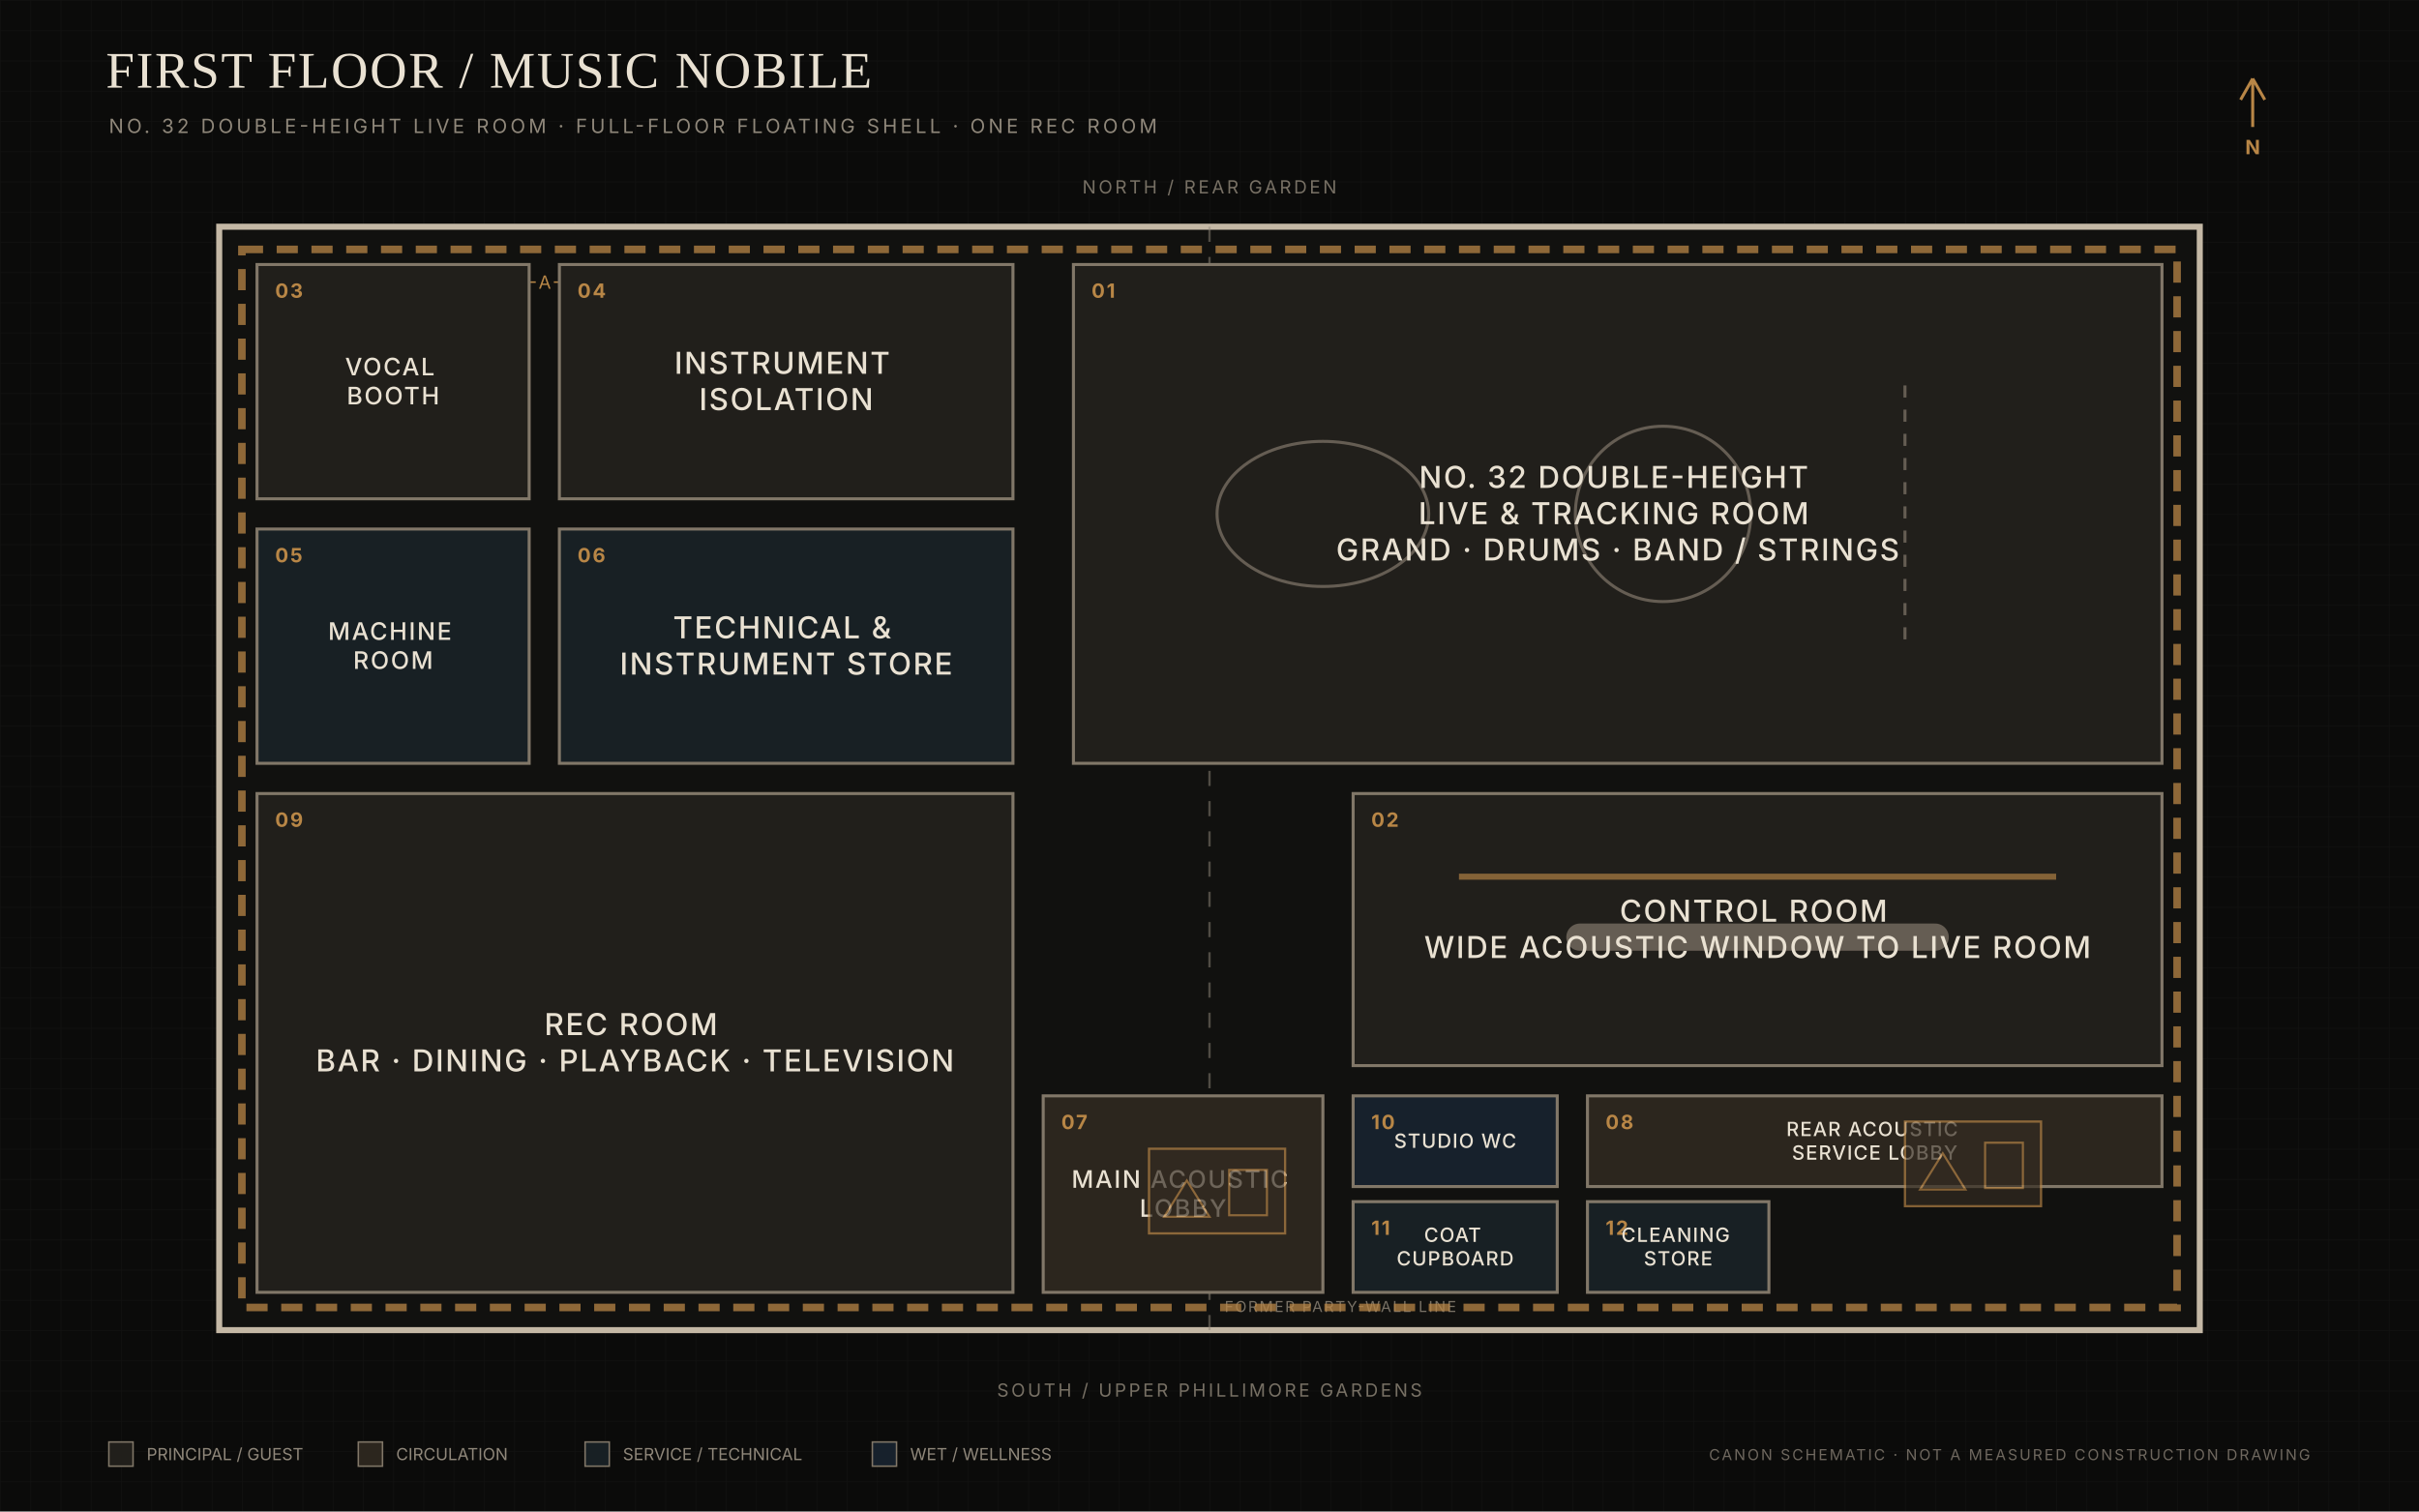
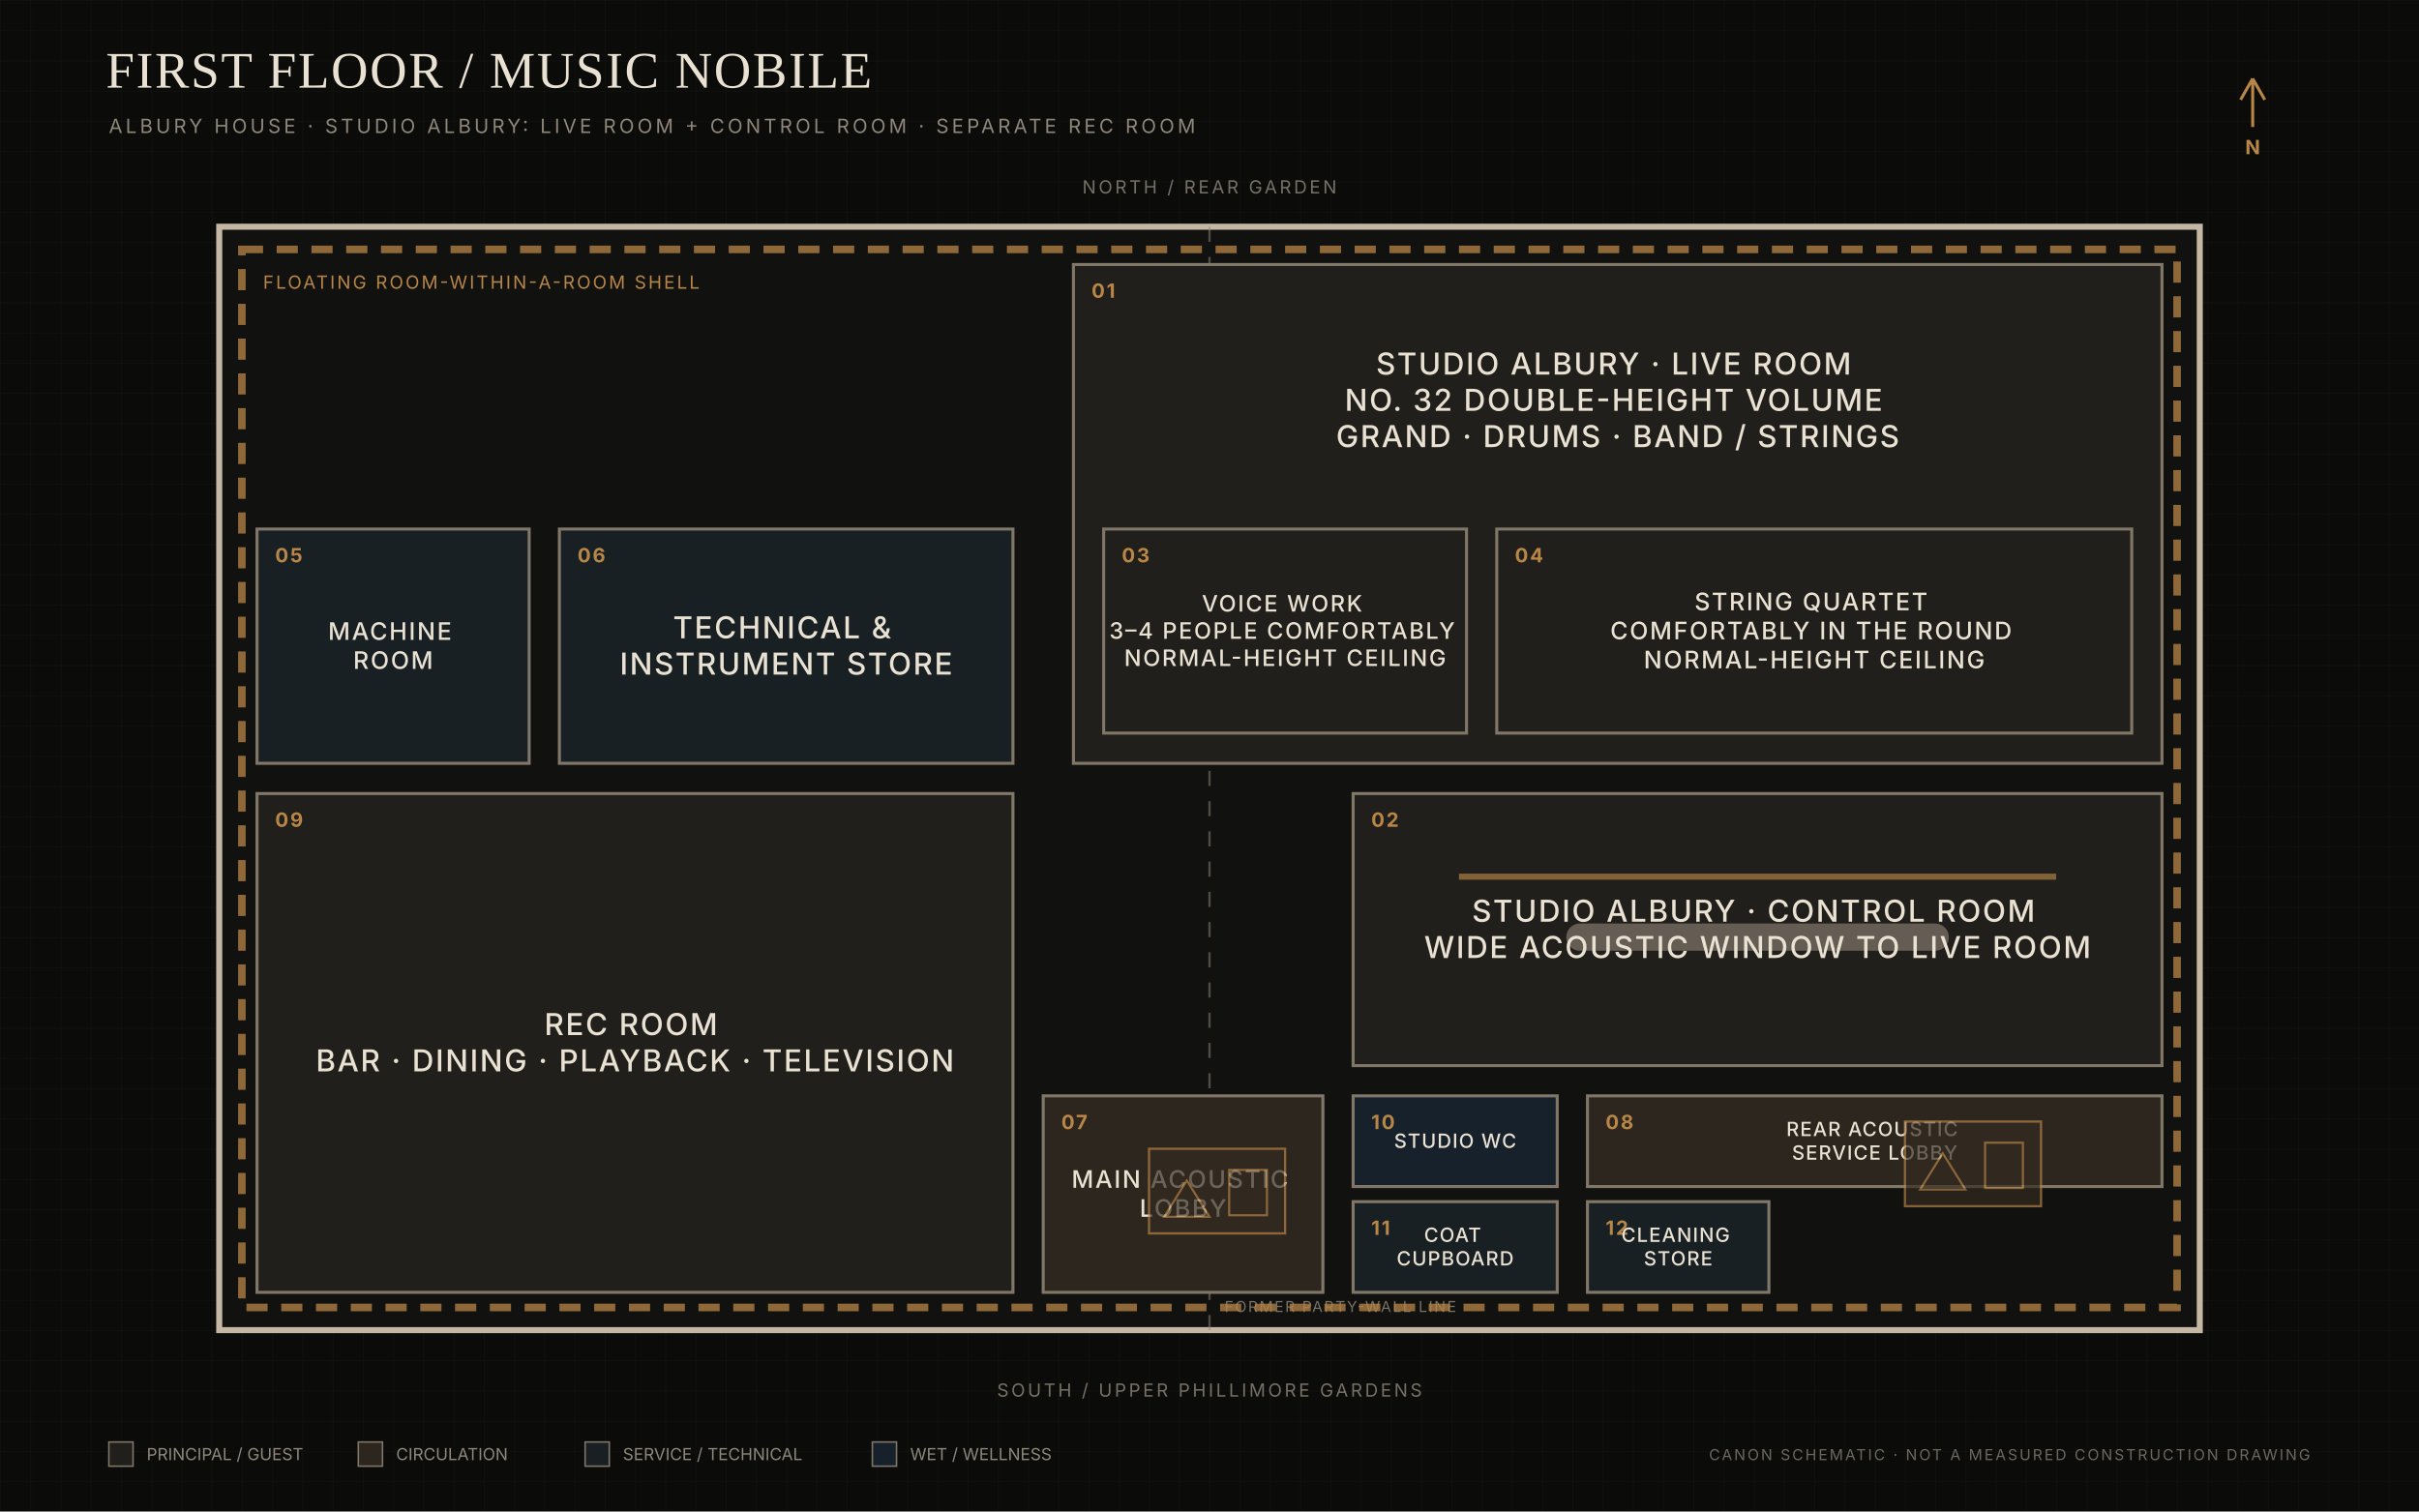
<svg xmlns="http://www.w3.org/2000/svg" width="1600" height="1000" viewBox="0 0 1600 1000" role="img" aria-labelledby="title desc">
  <rect width="1600" height="1000" fill="#0b0b0a" />
  <defs>
    <pattern id="grid" width="20" height="20" patternUnits="userSpaceOnUse">
      <path d="M20 0H0V20" fill="none" stroke="#ffffff" stroke-opacity=".025" stroke-width="1" />
    </pattern>
  </defs>
  <rect width="1600" height="1000" fill="url(#grid)" />
  <text x="70" y="58" fill="#e9e1d2" font-family="Georgia, Times New Roman, serif" font-size="34" letter-spacing="1.1">FIRST FLOOR / MUSIC NOBILE</text>
-   <text x="72" y="88" fill="#8f877a" font-family="Inter, Avenir Next, Helvetica Neue, Arial, sans-serif" font-size="13" letter-spacing="2.1">NO. 32 DOUBLE-HEIGHT LIVE ROOM · FULL-FLOOR FLOATING SHELL · ONE REC ROOM</text>
+   <text x="72" y="88" fill="#8f877a" font-family="Inter, Avenir Next, Helvetica Neue, Arial, sans-serif" font-size="13" letter-spacing="2.1">ALBURY HOUSE · STUDIO ALBURY: LIVE ROOM + CONTROL ROOM · SEPARATE REC ROOM</text>
  <g transform="translate(1490 54)">
    <path d="M0 30V-2M0-2l-8 14M0-2l8 14" stroke="#b88646" stroke-width="2" fill="none" />
    <text x="0" y="48" text-anchor="middle" fill="#b88646" font-family="Inter, Avenir Next, Helvetica Neue, Arial, sans-serif" font-size="13" font-weight="700">N</text>
  </g>
  <text x="800" y="128" text-anchor="middle" fill="#777064" font-family="Inter, Avenir Next, Helvetica Neue, Arial, sans-serif" font-size="12" letter-spacing="1.7">NORTH / REAR GARDEN</text>
  <rect x="145" y="150" width="1310" height="730" fill="#11110f" stroke="#c4b8a5" stroke-width="4" />
  <path d="M800 150V880" stroke="#8f877a" stroke-width="1.5" stroke-dasharray="10 10" opacity=".5" />
  <text x="810" y="868" fill="#777064" font-family="Inter, Avenir Next, Helvetica Neue, Arial, sans-serif" font-size="10" letter-spacing="1">FORMER PARTY-WALL LINE</text>
  <rect x="160" y="165" width="1280" height="700" fill="none" stroke="#b88646" stroke-width="5" stroke-dasharray="14 9" opacity=".75" />
  <text x="174" y="191" fill="#b88646" font-family="Inter, Avenir Next, Helvetica Neue, Arial, sans-serif" font-size="12" letter-spacing="1.4">FLOATING ROOM-WITHIN-A-ROOM SHELL</text>
  <g>
    <rect x="710" y="175" width="720" height="330" fill="#211f1b" stroke="#817768" stroke-width="2" />
-     <ellipse cx="875" cy="340" rx="70" ry="48" fill="none" stroke="#655d53" stroke-width="2" />
-     <circle cx="1100" cy="340" r="58" fill="none" stroke="#655d53" stroke-width="2" />
-     <path d="M1260 255v170" stroke="#655d53" stroke-width="2" stroke-dasharray="8 8" />
    <text x="722" y="197" fill="#b88646" font-family="Inter, Avenir Next, Helvetica Neue, Arial, sans-serif" font-size="13" font-weight="700" letter-spacing="1.2">01</text>
-     <text x="1070" y="322.8" text-anchor="middle" fill="#e9e1d2" font-family="Inter, Avenir Next, Helvetica Neue, Arial, sans-serif" font-size="20" font-weight="500" letter-spacing="1.1">
-       <tspan x="1070" dy="0">NO. 32 DOUBLE-HEIGHT</tspan>
-       <tspan x="1070" dy="24">LIVE &amp; TRACKING ROOM</tspan>
+     <text x="1070" y="247.8" text-anchor="middle" fill="#e9e1d2" font-family="Inter, Avenir Next, Helvetica Neue, Arial, sans-serif" font-size="20" font-weight="500" letter-spacing="1.1">
+       <tspan x="1070" dy="0">STUDIO ALBURY · LIVE ROOM</tspan>
+       <tspan x="1070" dy="24">NO. 32 DOUBLE-HEIGHT VOLUME</tspan>
      <tspan x="1070" dy="24">GRAND · DRUMS · BAND / STRINGS</tspan>
    </text>
+     <g>
+       <rect x="730" y="350" width="240" height="135" fill="#211f1b" stroke="#817768" stroke-width="2" />
+       <text x="742" y="372" fill="#b88646" font-family="Inter, Avenir Next, Helvetica Neue, Arial, sans-serif" font-size="13" font-weight="700" letter-spacing="1.2">03</text>
+       <text x="850" y="404.6" text-anchor="middle" fill="#e9e1d2" font-family="Inter, Avenir Next, Helvetica Neue, Arial, sans-serif" font-size="15" font-weight="500" letter-spacing="1.1">
+         <tspan x="850" dy="0">VOICE WORK</tspan>
+         <tspan x="850" dy="18">3–4 PEOPLE COMFORTABLY</tspan>
+         <tspan x="850" dy="18">NORMAL-HEIGHT CEILING</tspan>
+       </text>
+     </g>
+     <g>
+       <rect x="990" y="350" width="420" height="135" fill="#211f1b" stroke="#817768" stroke-width="2" />
+       <text x="1002" y="372" fill="#b88646" font-family="Inter, Avenir Next, Helvetica Neue, Arial, sans-serif" font-size="13" font-weight="700" letter-spacing="1.2">04</text>
+       <text x="1200" y="403.74" text-anchor="middle" fill="#e9e1d2" font-family="Inter, Avenir Next, Helvetica Neue, Arial, sans-serif" font-size="16" font-weight="500" letter-spacing="1.1">
+         <tspan x="1200" dy="0">STRING QUARTET</tspan>
+         <tspan x="1200" dy="19.2">COMFORTABLY IN THE ROUND</tspan>
+         <tspan x="1200" dy="19.2">NORMAL-HEIGHT CEILING</tspan>
+       </text>
+     </g>
  </g>
  <g>
    <rect x="895" y="525" width="535" height="180" fill="#211f1b" stroke="#817768" stroke-width="2" />
    <path d="M965 580H1360" stroke="#b88646" stroke-width="4" opacity=".65" />
    <path d="M1045 620H1280" stroke="#655d53" stroke-width="18" stroke-linecap="round" />
    <text x="907" y="547" fill="#b88646" font-family="Inter, Avenir Next, Helvetica Neue, Arial, sans-serif" font-size="13" font-weight="700" letter-spacing="1.2">02</text>
    <text x="1162.5" y="609.8" text-anchor="middle" fill="#e9e1d2" font-family="Inter, Avenir Next, Helvetica Neue, Arial, sans-serif" font-size="20" font-weight="500" letter-spacing="1.1">
-       <tspan x="1162.5" dy="0">CONTROL ROOM</tspan>
+       <tspan x="1162.5" dy="0">STUDIO ALBURY · CONTROL ROOM</tspan>
      <tspan x="1162.5" dy="24">WIDE ACOUSTIC WINDOW TO LIVE ROOM</tspan>
-     </text>
-   </g>
-   <g>
-     <rect x="170" y="175" width="180" height="155" fill="#211f1b" stroke="#817768" stroke-width="2" />
-     <text x="182" y="197" fill="#b88646" font-family="Inter, Avenir Next, Helvetica Neue, Arial, sans-serif" font-size="13" font-weight="700" letter-spacing="1.2">03</text>
-     <text x="260" y="248.34" text-anchor="middle" fill="#e9e1d2" font-family="Inter, Avenir Next, Helvetica Neue, Arial, sans-serif" font-size="16" font-weight="500" letter-spacing="1.1">
-       <tspan x="260" dy="0">VOCAL</tspan>
-       <tspan x="260" dy="19.2">BOOTH</tspan>
-     </text>
-   </g>
-   <g>
-     <rect x="370" y="175" width="300" height="155" fill="#211f1b" stroke="#817768" stroke-width="2" />
-     <text x="382" y="197" fill="#b88646" font-family="Inter, Avenir Next, Helvetica Neue, Arial, sans-serif" font-size="13" font-weight="700" letter-spacing="1.2">04</text>
-     <text x="520" y="247.3" text-anchor="middle" fill="#e9e1d2" font-family="Inter, Avenir Next, Helvetica Neue, Arial, sans-serif" font-size="20" font-weight="500" letter-spacing="1.1">
-       <tspan x="520" dy="0">INSTRUMENT</tspan>
-       <tspan x="520" dy="24">ISOLATION</tspan>
    </text>
  </g>
  <g>
    <rect x="170" y="350" width="180" height="155" fill="#182024" stroke="#817768" stroke-width="2" />
    <text x="182" y="372" fill="#b88646" font-family="Inter, Avenir Next, Helvetica Neue, Arial, sans-serif" font-size="13" font-weight="700" letter-spacing="1.2">05</text>
    <text x="260" y="423.34" text-anchor="middle" fill="#e9e1d2" font-family="Inter, Avenir Next, Helvetica Neue, Arial, sans-serif" font-size="16" font-weight="500" letter-spacing="1.1">
      <tspan x="260" dy="0">MACHINE</tspan>
      <tspan x="260" dy="19.2">ROOM</tspan>
    </text>
  </g>
  <g>
    <rect x="370" y="350" width="300" height="155" fill="#182024" stroke="#817768" stroke-width="2" />
    <text x="382" y="372" fill="#b88646" font-family="Inter, Avenir Next, Helvetica Neue, Arial, sans-serif" font-size="13" font-weight="700" letter-spacing="1.2">06</text>
    <text x="520" y="422.3" text-anchor="middle" fill="#e9e1d2" font-family="Inter, Avenir Next, Helvetica Neue, Arial, sans-serif" font-size="20" font-weight="500" letter-spacing="1.1">
      <tspan x="520" dy="0">TECHNICAL &amp;</tspan>
      <tspan x="520" dy="24">INSTRUMENT STORE</tspan>
    </text>
  </g>
  <g>
    <rect x="170" y="525" width="500" height="330" fill="#211f1b" stroke="#817768" stroke-width="2" />
    <text x="182" y="547" fill="#b88646" font-family="Inter, Avenir Next, Helvetica Neue, Arial, sans-serif" font-size="13" font-weight="700" letter-spacing="1.2">09</text>
    <text x="420" y="684.8" text-anchor="middle" fill="#e9e1d2" font-family="Inter, Avenir Next, Helvetica Neue, Arial, sans-serif" font-size="20" font-weight="500" letter-spacing="1.1">
      <tspan x="420" dy="0">REC ROOM</tspan>
      <tspan x="420" dy="24">BAR · DINING · PLAYBACK · TELEVISION</tspan>
    </text>
  </g>
  <g>
    <rect x="690" y="725" width="185" height="130" fill="#2c261e" stroke="#817768" stroke-width="2" />
    <text x="702" y="747" fill="#b88646" font-family="Inter, Avenir Next, Helvetica Neue, Arial, sans-serif" font-size="13" font-weight="700" letter-spacing="1.2">07</text>
    <text x="782.5" y="785.84" text-anchor="middle" fill="#e9e1d2" font-family="Inter, Avenir Next, Helvetica Neue, Arial, sans-serif" font-size="16" font-weight="500" letter-spacing="1.1">
      <tspan x="782.5" dy="0">MAIN ACOUSTIC</tspan>
      <tspan x="782.5" dy="19.2">LOBBY</tspan>
    </text>
  </g>
  <g>
    <rect x="895" y="725" width="135" height="60" fill="#17212c" stroke="#817768" stroke-width="2" />
    <text x="907" y="747" fill="#b88646" font-family="Inter, Avenir Next, Helvetica Neue, Arial, sans-serif" font-size="13" font-weight="700" letter-spacing="1.2">10</text>
    <text x="962.5" y="759.42" text-anchor="middle" fill="#e9e1d2" font-family="Inter, Avenir Next, Helvetica Neue, Arial, sans-serif" font-size="13" font-weight="500" letter-spacing="0.7">
      <tspan x="962.5" dy="0">STUDIO WC</tspan>
    </text>
  </g>
  <g>
    <rect x="895" y="795" width="135" height="60" fill="#182024" stroke="#817768" stroke-width="2" />
    <text x="907" y="817" fill="#b88646" font-family="Inter, Avenir Next, Helvetica Neue, Arial, sans-serif" font-size="13" font-weight="700" letter-spacing="1.2">11</text>
    <text x="962.5" y="821.62" text-anchor="middle" fill="#e9e1d2" font-family="Inter, Avenir Next, Helvetica Neue, Arial, sans-serif" font-size="13" font-weight="500" letter-spacing="0.7">
      <tspan x="962.5" dy="0">COAT</tspan>
      <tspan x="962.5" dy="15.6">CUPBOARD</tspan>
    </text>
  </g>
  <g>
    <rect x="1050" y="795" width="120" height="60" fill="#182024" stroke="#817768" stroke-width="2" />
    <text x="1062" y="817" fill="#b88646" font-family="Inter, Avenir Next, Helvetica Neue, Arial, sans-serif" font-size="13" font-weight="700" letter-spacing="1.2">12</text>
    <text x="1110" y="821.62" text-anchor="middle" fill="#e9e1d2" font-family="Inter, Avenir Next, Helvetica Neue, Arial, sans-serif" font-size="13" font-weight="500" letter-spacing="0.7">
      <tspan x="1110" dy="0">CLEANING</tspan>
      <tspan x="1110" dy="15.6">STORE</tspan>
    </text>
  </g>
  <g>
    <rect x="1050" y="725" width="380" height="60" fill="#2c261e" stroke="#817768" stroke-width="2" />
    <text x="1062" y="747" fill="#b88646" font-family="Inter, Avenir Next, Helvetica Neue, Arial, sans-serif" font-size="13" font-weight="700" letter-spacing="1.2">08</text>
    <text x="1240" y="751.62" text-anchor="middle" fill="#e9e1d2" font-family="Inter, Avenir Next, Helvetica Neue, Arial, sans-serif" font-size="13" font-weight="500" letter-spacing="0.7">
      <tspan x="1240" dy="0">REAR ACOUSTIC</tspan>
      <tspan x="1240" dy="15.6">SERVICE LOBBY</tspan>
    </text>
  </g>
  <g opacity=".68">
    <rect x="760" y="760" width="90" height="56" fill="#342a20" stroke="#b88646" stroke-width="1.5" />
    <path d="M770 805h30l-15-24zM813 774h25v30H813z" fill="none" stroke="#b88646" stroke-width="1.4" />
  </g>
  <g opacity=".68">
    <rect x="1260" y="742" width="90" height="56" fill="#342a20" stroke="#b88646" stroke-width="1.5" />
    <path d="M1270 787h30l-15-24zM1313 756h25v30H1313z" fill="none" stroke="#b88646" stroke-width="1.4" />
  </g>
  <text x="800" y="924" text-anchor="middle" fill="#777064" font-family="Inter, Avenir Next, Helvetica Neue, Arial, sans-serif" font-size="12" letter-spacing="1.7">SOUTH / UPPER PHILLIMORE GARDENS</text>
  <g transform="translate(72 954)">
    <rect x="0" y="0" width="16" height="16" fill="#211f1b" stroke="#817768" />
    <text x="25" y="12" fill="#8f877a" font-family="Inter, Avenir Next, Helvetica Neue, Arial, sans-serif" font-size="11">PRINCIPAL / GUEST</text>
    <rect x="165" y="0" width="16" height="16" fill="#2c261e" stroke="#817768" />
    <text x="190" y="12" fill="#8f877a" font-family="Inter, Avenir Next, Helvetica Neue, Arial, sans-serif" font-size="11">CIRCULATION</text>
    <rect x="315" y="0" width="16" height="16" fill="#182024" stroke="#817768" />
    <text x="340" y="12" fill="#8f877a" font-family="Inter, Avenir Next, Helvetica Neue, Arial, sans-serif" font-size="11">SERVICE / TECHNICAL</text>
    <rect x="505" y="0" width="16" height="16" fill="#17212c" stroke="#817768" />
    <text x="530" y="12" fill="#8f877a" font-family="Inter, Avenir Next, Helvetica Neue, Arial, sans-serif" font-size="11">WET / WELLNESS</text>
  </g>
  <text x="1528" y="966" text-anchor="end" fill="#6e675e" font-family="Inter, Avenir Next, Helvetica Neue, Arial, sans-serif" font-size="10" letter-spacing="1.3">CANON SCHEMATIC · NOT A MEASURED CONSTRUCTION DRAWING</text>
</svg>
